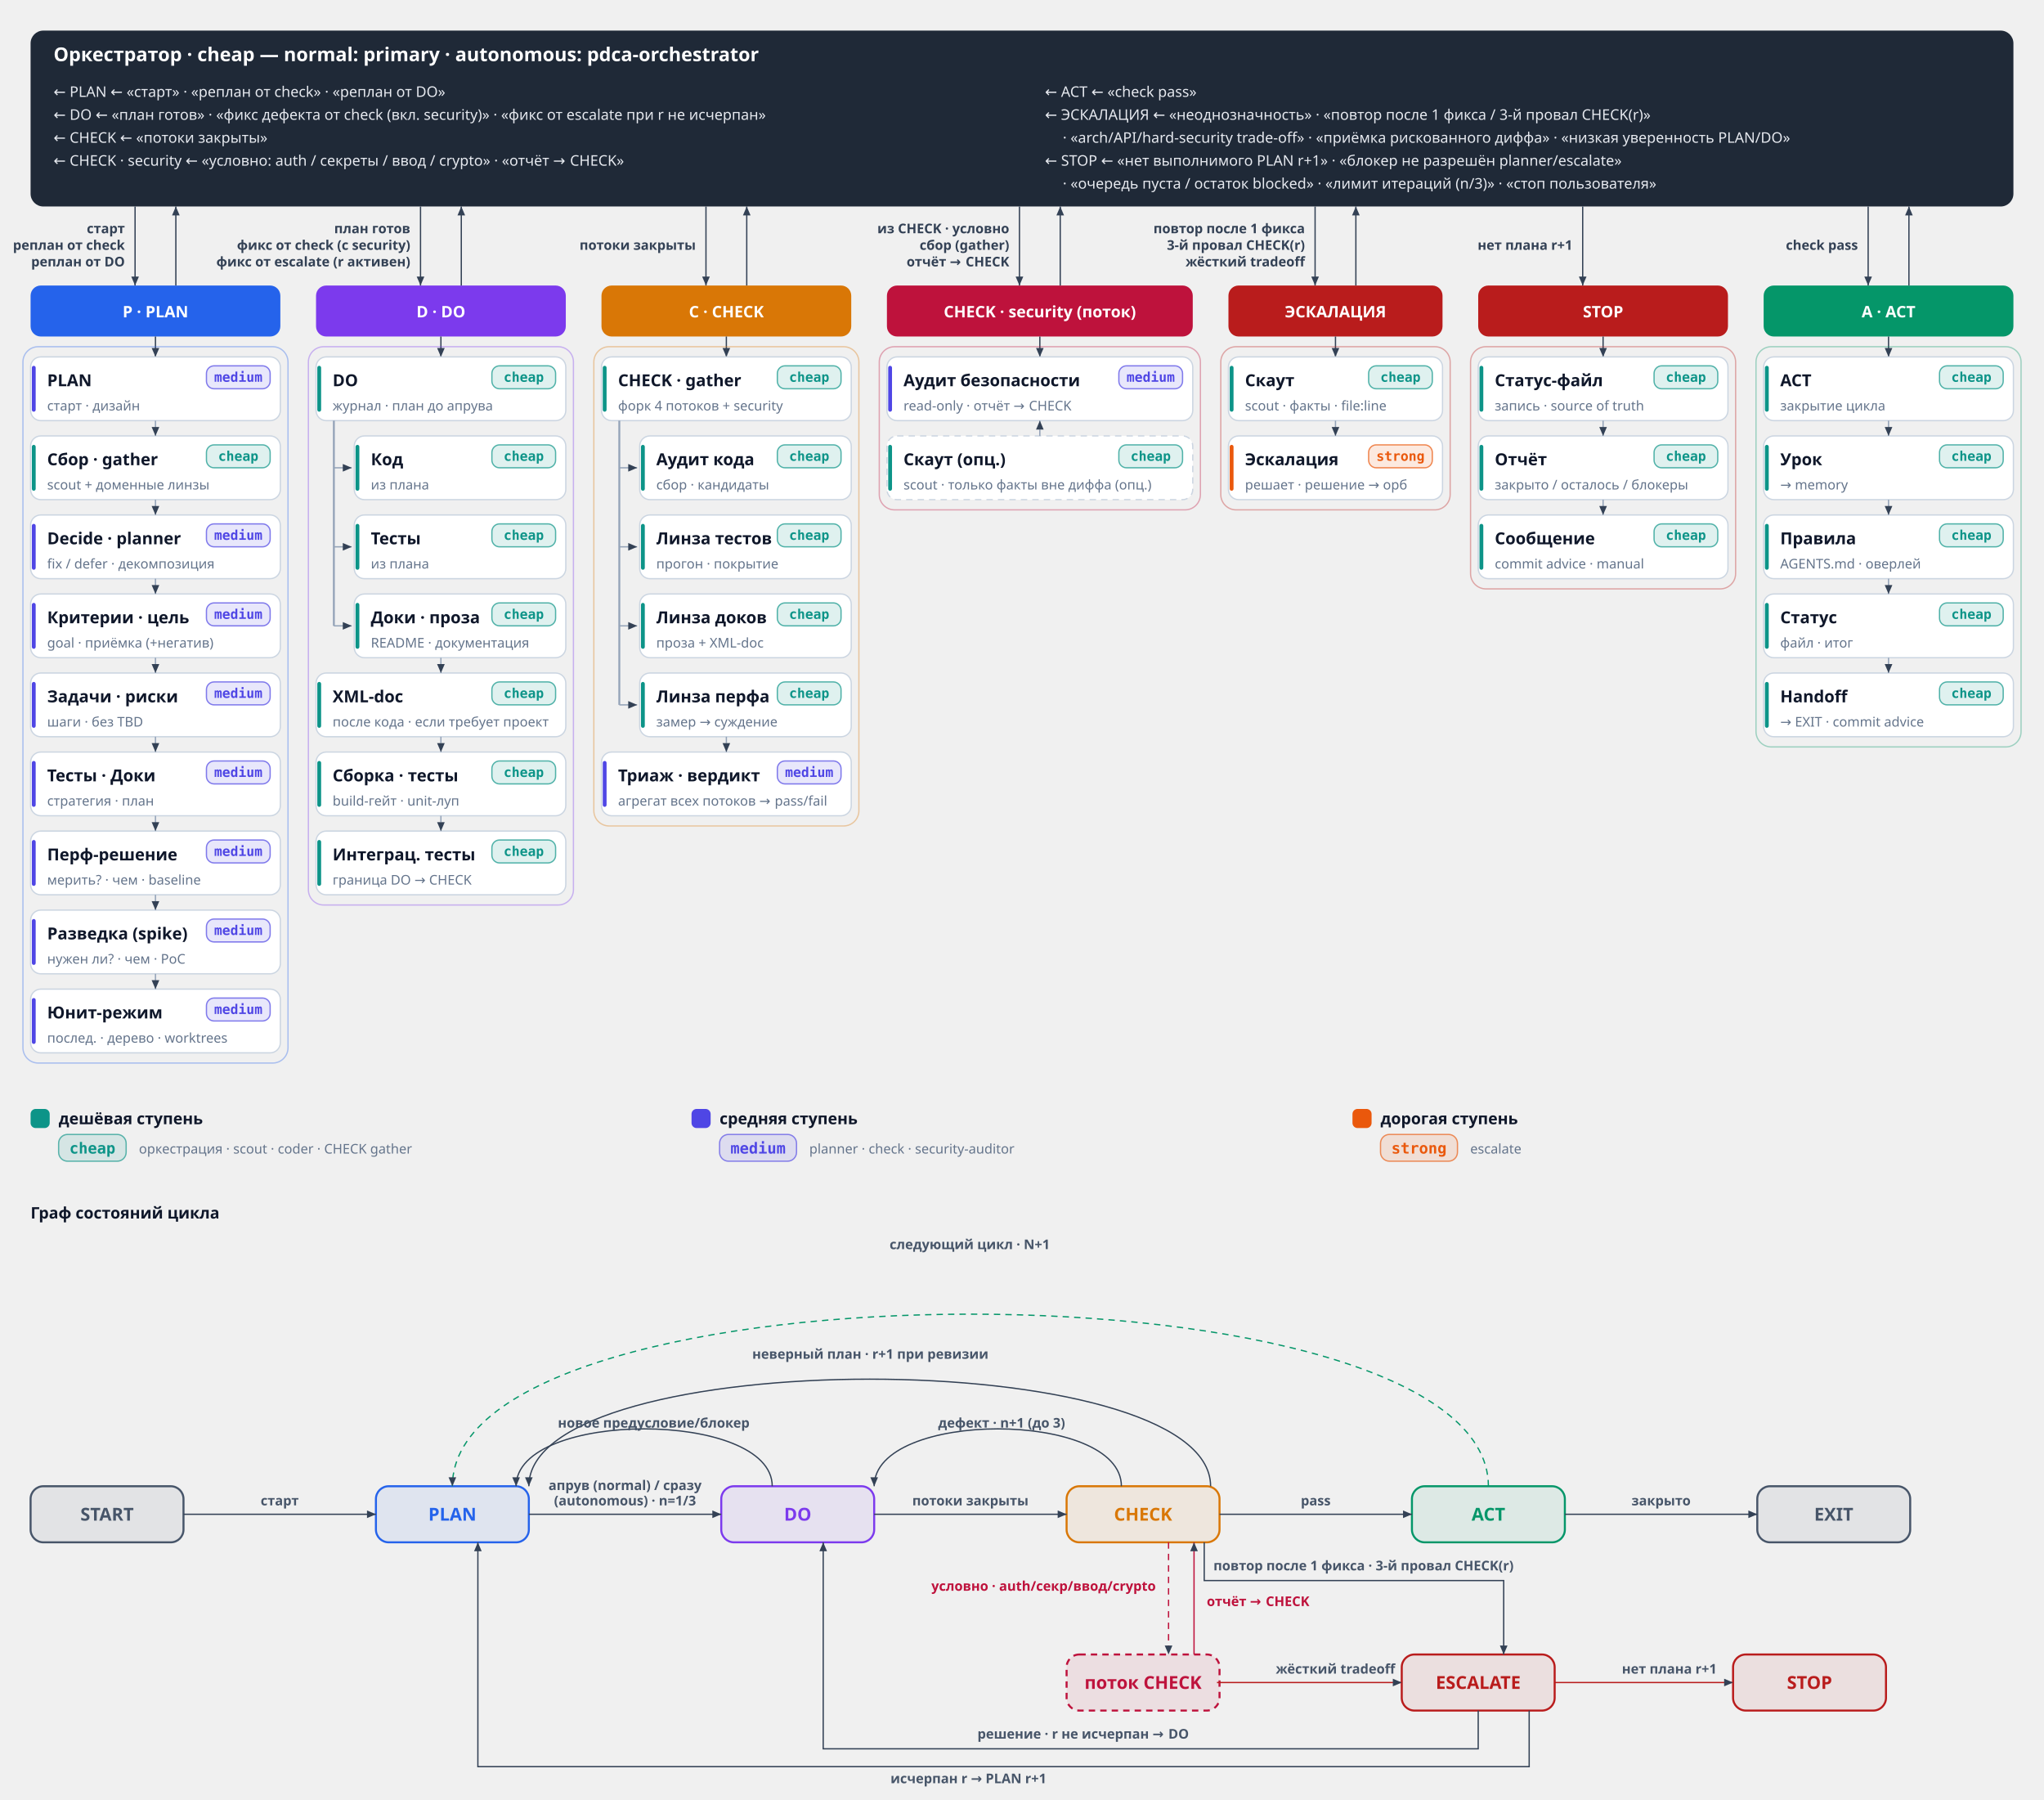
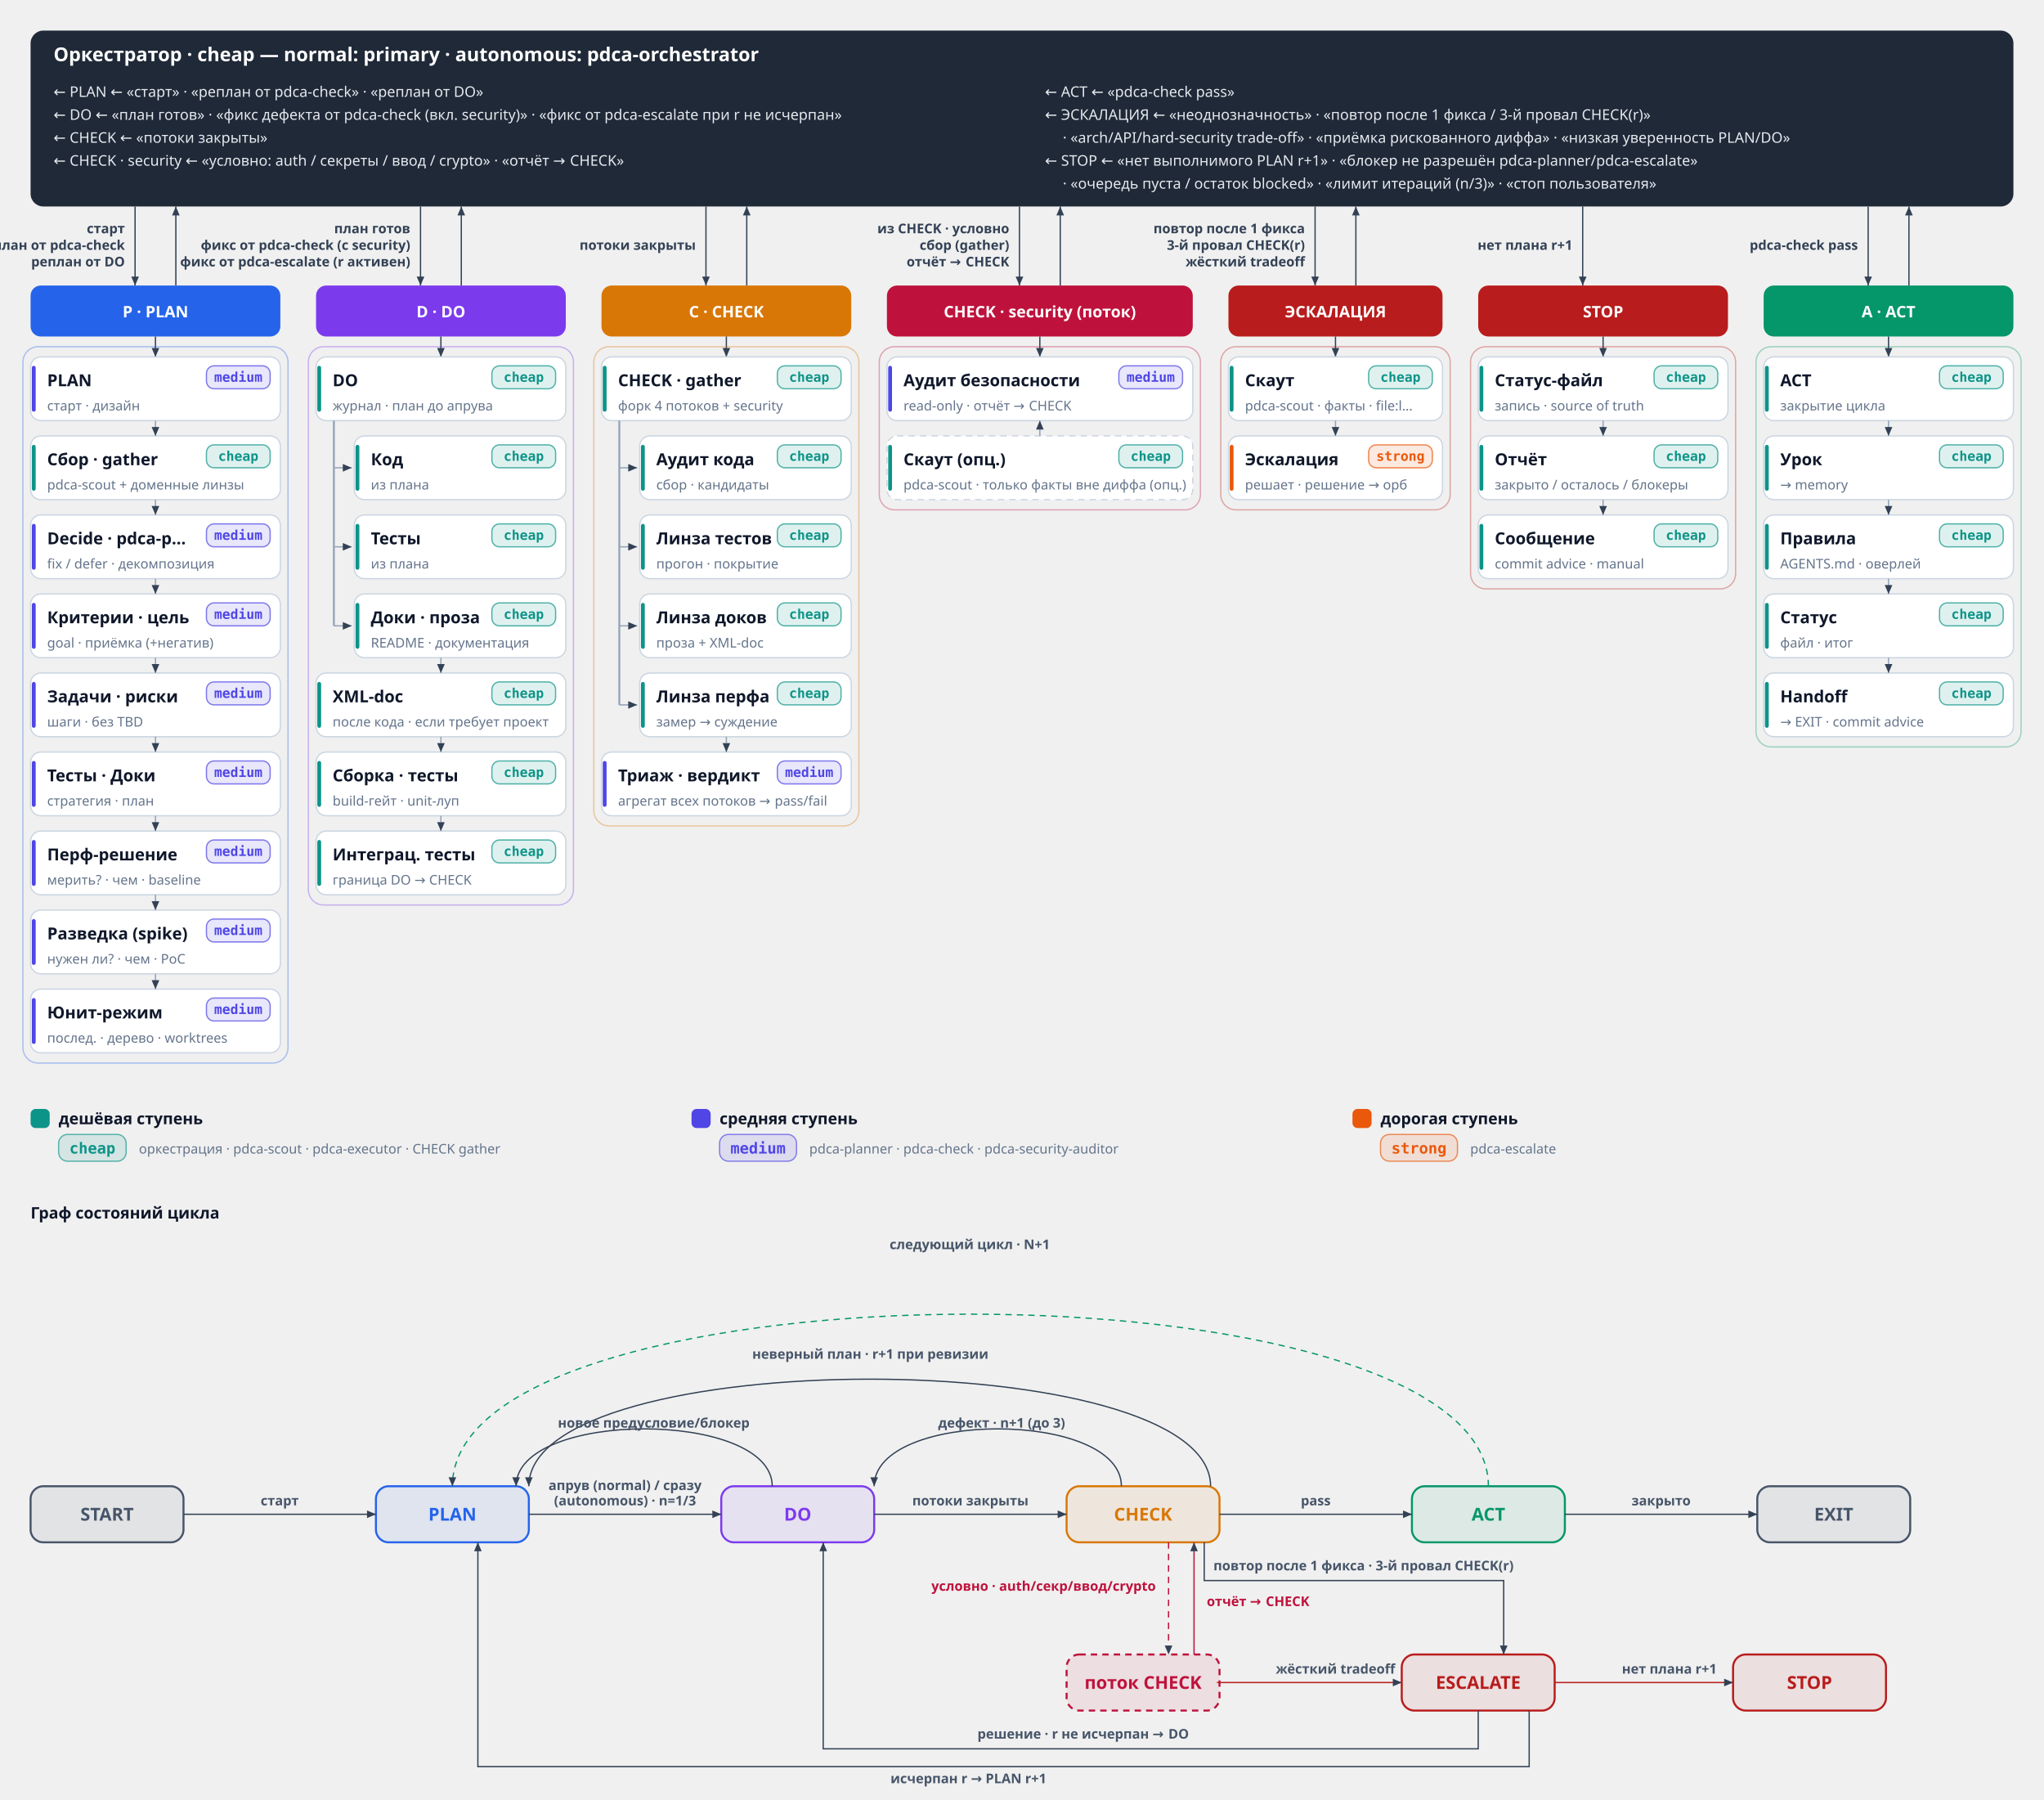
<svg xmlns="http://www.w3.org/2000/svg" viewBox="0 0 1604 1412" width="1604" font-family="Segoe UI, system-ui, sans-serif">
  <defs>
    <marker id="arrow" markerWidth="9" markerHeight="9" refX="7" refY="3" orient="auto">
      <path d="M0,0 L7,3 L0,6 Z" fill="#334155" />
    </marker>
  </defs>
  <style>
.t{font-size:13px;font-weight:600;fill:#0f172a}
.s{font-size:10.5px;fill:#64748b}
.h{font-size:12.5px;font-weight:700;fill:#ffffff}
.g{font-size:10.5px;font-weight:600}
.band{fill:#1f2937}
.bt{fill:#ffffff;font-size:15px;font-weight:700}
.ol{fill:#e6e9ef;font-size:11.5px}
.lt{font-size:12.5px;font-weight:700;fill:#0f172a}
.ls{font-size:10.5px;fill:#64748b}
.lm{font-family:ui-monospace,Consolas,Menlo,monospace;font-size:12px;font-weight:700}
.bm{font-family:ui-monospace,Consolas,Menlo,monospace;font-size:10.5px;font-weight:700}
.st{font-size:14px;font-weight:700}
</style>
  <rect x="24" y="24" width="1556" height="138" rx="10" class="band" />
  <text x="42" y="48" class="bt">Оркестратор · cheap — normal: primary · autonomous: pdca-orchestrator</text>
-   <text x="42" y="76" class="ol">← PLAN ← «старт» · «реплан от check» · «реплан от DO»</text>
-   <text x="42" y="94" class="ol">← DO ← «план готов» · «фикс дефекта от check (вкл. security)» · «фикс от escalate при r не исчерпан»</text>
+   <text x="42" y="76" class="ol">← PLAN ← «старт» · «реплан от pdca-check» · «реплан от DO»</text>
+   <text x="42" y="94" class="ol">← DO ← «план готов» · «фикс дефекта от pdca-check (вкл. security)» · «фикс от pdca-escalate при r не исчерпан»</text>
  <text x="42" y="112" class="ol">← CHECK ← «потоки закрыты»</text>
  <text x="42" y="130" class="ol">← CHECK · security ← «условно: auth / секреты / ввод / crypto» · «отчёт → CHECK»</text>
-   <text x="820.0" y="76" class="ol">← ACT ← «check pass»</text>
+   <text x="820.0" y="76" class="ol">← ACT ← «pdca-check pass»</text>
  <text x="820.0" y="94" class="ol">← ЭСКАЛАЦИЯ ← «неоднозначность» · «повтор после 1 фикса / 3-й провал CHECK(r)»</text>
  <text x="834.0" y="112" class="ol">· «arch/API/hard-security trade-off» · «приёмка рискованного диффа» · «низкая уверенность PLAN/DO»</text>
-   <text x="820.0" y="130" class="ol">← STOP ← «нет выполнимого PLAN r+1» · «блокер не разрешён planner/escalate»</text>
+   <text x="820.0" y="130" class="ol">← STOP ← «нет выполнимого PLAN r+1» · «блокер не разрешён pdca-planner/pdca-escalate»</text>
  <text x="834.0" y="148" class="ol">· «очередь пуста / остаток blocked» · «лимит итераций (n/3)» · «стоп пользователя»</text>
  <rect x="24" y="224" width="196" height="40" rx="8" fill="#2563eb" />
  <text x="122.0" y="249.0" class="h" text-anchor="middle">P · PLAN</text>
  <polyline points="122.0,264 122.0,280" fill="none" stroke="#334155" marker-end="url(#arrow)" />
  <rect x="24" y="280" width="196" height="50" rx="8" fill="#ffffff" stroke="#cbd5e1" stroke-width="1" />
  <rect x="25" y="287" width="3" height="36" rx="1.5" fill="#4f46e5" />
  <rect x="162" y="287" width="50" height="18" rx="6" fill="#4f46e5" fill-opacity="0.13" stroke="#4f46e5" stroke-opacity="0.7" />
  <text x="187.0" y="299.5" class="bm" fill="#4f46e5" text-anchor="middle">medium</text>
  <text x="37" y="303" class="t">PLAN</text>
  <text x="37" y="322" class="s">старт · дизайн</text>
  <rect x="24" y="342" width="196" height="50" rx="8" fill="#ffffff" stroke="#cbd5e1" stroke-width="1" />
  <rect x="25" y="349" width="3" height="36" rx="1.5" fill="#0d9488" />
  <rect x="162" y="349" width="50" height="18" rx="6" fill="#0d9488" fill-opacity="0.13" stroke="#0d9488" stroke-opacity="0.7" />
  <text x="187.0" y="361.5" class="bm" fill="#0d9488" text-anchor="middle">cheap</text>
  <text x="37" y="365" class="t">Сбор · gather</text>
-   <text x="37" y="384" class="s">scout + доменные линзы</text>
+   <text x="37" y="384" class="s">pdca-scout + доменные линзы</text>
  <rect x="24" y="404" width="196" height="50" rx="8" fill="#ffffff" stroke="#cbd5e1" stroke-width="1" />
  <rect x="25" y="411" width="3" height="36" rx="1.5" fill="#4f46e5" />
  <rect x="162" y="411" width="50" height="18" rx="6" fill="#4f46e5" fill-opacity="0.13" stroke="#4f46e5" stroke-opacity="0.7" />
  <text x="187.0" y="423.5" class="bm" fill="#4f46e5" text-anchor="middle">medium</text>
-   <text x="37" y="427" class="t">Decide · planner</text>
+   <text x="37" y="427" class="t">Decide · pdca-p…</text>
  <text x="37" y="446" class="s">fix / defer · декомпозиция</text>
  <rect x="24" y="466" width="196" height="50" rx="8" fill="#ffffff" stroke="#cbd5e1" stroke-width="1" />
  <rect x="25" y="473" width="3" height="36" rx="1.5" fill="#4f46e5" />
  <rect x="162" y="473" width="50" height="18" rx="6" fill="#4f46e5" fill-opacity="0.13" stroke="#4f46e5" stroke-opacity="0.7" />
  <text x="187.0" y="485.5" class="bm" fill="#4f46e5" text-anchor="middle">medium</text>
  <text x="37" y="489" class="t">Критерии · цель</text>
  <text x="37" y="508" class="s">goal · приёмка (+негатив)</text>
  <rect x="24" y="528" width="196" height="50" rx="8" fill="#ffffff" stroke="#cbd5e1" stroke-width="1" />
  <rect x="25" y="535" width="3" height="36" rx="1.5" fill="#4f46e5" />
  <rect x="162" y="535" width="50" height="18" rx="6" fill="#4f46e5" fill-opacity="0.13" stroke="#4f46e5" stroke-opacity="0.7" />
  <text x="187.0" y="547.5" class="bm" fill="#4f46e5" text-anchor="middle">medium</text>
  <text x="37" y="551" class="t">Задачи · риски</text>
  <text x="37" y="570" class="s">шаги · без TBD</text>
  <rect x="24" y="590" width="196" height="50" rx="8" fill="#ffffff" stroke="#cbd5e1" stroke-width="1" />
  <rect x="25" y="597" width="3" height="36" rx="1.5" fill="#4f46e5" />
  <rect x="162" y="597" width="50" height="18" rx="6" fill="#4f46e5" fill-opacity="0.13" stroke="#4f46e5" stroke-opacity="0.7" />
  <text x="187.0" y="609.5" class="bm" fill="#4f46e5" text-anchor="middle">medium</text>
  <text x="37" y="613" class="t">Тесты · Доки</text>
  <text x="37" y="632" class="s">стратегия · план</text>
  <rect x="24" y="652" width="196" height="50" rx="8" fill="#ffffff" stroke="#cbd5e1" stroke-width="1" />
  <rect x="25" y="659" width="3" height="36" rx="1.5" fill="#4f46e5" />
  <rect x="162" y="659" width="50" height="18" rx="6" fill="#4f46e5" fill-opacity="0.13" stroke="#4f46e5" stroke-opacity="0.7" />
  <text x="187.0" y="671.5" class="bm" fill="#4f46e5" text-anchor="middle">medium</text>
  <text x="37" y="675" class="t">Перф-решение</text>
  <text x="37" y="694" class="s">мерить? · чем · baseline</text>
  <rect x="24" y="714" width="196" height="50" rx="8" fill="#ffffff" stroke="#cbd5e1" stroke-width="1" />
  <rect x="25" y="721" width="3" height="36" rx="1.5" fill="#4f46e5" />
  <rect x="162" y="721" width="50" height="18" rx="6" fill="#4f46e5" fill-opacity="0.13" stroke="#4f46e5" stroke-opacity="0.7" />
  <text x="187.0" y="733.5" class="bm" fill="#4f46e5" text-anchor="middle">medium</text>
  <text x="37" y="737" class="t">Разведка (spike)</text>
  <text x="37" y="756" class="s">нужен ли? · чем · PoC</text>
  <rect x="24" y="776" width="196" height="50" rx="8" fill="#ffffff" stroke="#cbd5e1" stroke-width="1" />
  <rect x="25" y="783" width="3" height="36" rx="1.5" fill="#4f46e5" />
  <rect x="162" y="783" width="50" height="18" rx="6" fill="#4f46e5" fill-opacity="0.13" stroke="#4f46e5" stroke-opacity="0.7" />
  <text x="187.0" y="795.5" class="bm" fill="#4f46e5" text-anchor="middle">medium</text>
  <text x="37" y="799" class="t">Юнит-режим</text>
  <text x="37" y="818" class="s">послед. · дерево · worktrees</text>
  <polyline points="122.0,330 122.0,342" fill="none" stroke="#94a3b8" marker-end="url(#arrow)" />
  <polyline points="122.0,392 122.0,404" fill="none" stroke="#94a3b8" marker-end="url(#arrow)" />
  <polyline points="122.0,454 122.0,466" fill="none" stroke="#94a3b8" marker-end="url(#arrow)" />
  <polyline points="122.0,516 122.0,528" fill="none" stroke="#94a3b8" marker-end="url(#arrow)" />
  <polyline points="122.0,578 122.0,590" fill="none" stroke="#94a3b8" marker-end="url(#arrow)" />
  <polyline points="122.0,640 122.0,652" fill="none" stroke="#94a3b8" marker-end="url(#arrow)" />
  <polyline points="122.0,702 122.0,714" fill="none" stroke="#94a3b8" marker-end="url(#arrow)" />
  <polyline points="122.0,764 122.0,776" fill="none" stroke="#94a3b8" marker-end="url(#arrow)" />
  <rect x="18" y="272" width="208" height="562" rx="12" fill="none" stroke="#2563eb" stroke-opacity="0.35" stroke-width="1" />
  <rect x="248" y="224" width="196" height="40" rx="8" fill="#7c3aed" />
  <text x="346.0" y="249.0" class="h" text-anchor="middle">D · DO</text>
  <polyline points="346.0,264 346.0,280" fill="none" stroke="#334155" marker-end="url(#arrow)" />
  <rect x="248" y="280" width="196" height="50" rx="8" fill="#ffffff" stroke="#cbd5e1" stroke-width="1" />
  <rect x="249" y="287" width="3" height="36" rx="1.5" fill="#0d9488" />
  <rect x="386" y="287" width="50" height="18" rx="6" fill="#0d9488" fill-opacity="0.13" stroke="#0d9488" stroke-opacity="0.7" />
  <text x="411.0" y="299.5" class="bm" fill="#0d9488" text-anchor="middle">cheap</text>
  <text x="261" y="303" class="t">DO</text>
  <text x="261" y="322" class="s">журнал · план до апрува</text>
  <rect x="278" y="342" width="166" height="50" rx="8" fill="#ffffff" stroke="#cbd5e1" stroke-width="1" />
  <rect x="279" y="349" width="3" height="36" rx="1.5" fill="#0d9488" />
  <rect x="386" y="349" width="50" height="18" rx="6" fill="#0d9488" fill-opacity="0.13" stroke="#0d9488" stroke-opacity="0.7" />
  <text x="411.0" y="361.5" class="bm" fill="#0d9488" text-anchor="middle">cheap</text>
  <text x="291" y="365" class="t">Код</text>
  <text x="291" y="384" class="s">из плана</text>
  <polyline points="262,367.0 276,367.0" fill="none" stroke="#94a3b8" marker-end="url(#arrow)" />
  <rect x="278" y="404" width="166" height="50" rx="8" fill="#ffffff" stroke="#cbd5e1" stroke-width="1" />
  <rect x="279" y="411" width="3" height="36" rx="1.5" fill="#0d9488" />
  <rect x="386" y="411" width="50" height="18" rx="6" fill="#0d9488" fill-opacity="0.13" stroke="#0d9488" stroke-opacity="0.7" />
  <text x="411.0" y="423.5" class="bm" fill="#0d9488" text-anchor="middle">cheap</text>
  <text x="291" y="427" class="t">Тесты</text>
  <text x="291" y="446" class="s">из плана</text>
  <polyline points="262,429.0 276,429.0" fill="none" stroke="#94a3b8" marker-end="url(#arrow)" />
  <rect x="278" y="466" width="166" height="50" rx="8" fill="#ffffff" stroke="#cbd5e1" stroke-width="1" />
  <rect x="279" y="473" width="3" height="36" rx="1.5" fill="#0d9488" />
  <rect x="386" y="473" width="50" height="18" rx="6" fill="#0d9488" fill-opacity="0.13" stroke="#0d9488" stroke-opacity="0.7" />
  <text x="411.0" y="485.5" class="bm" fill="#0d9488" text-anchor="middle">cheap</text>
  <text x="291" y="489" class="t">Доки · проза</text>
  <text x="291" y="508" class="s">README · документация</text>
  <polyline points="262,491.0 276,491.0" fill="none" stroke="#94a3b8" marker-end="url(#arrow)" />
  <line x1="262" y1="330" x2="262" y2="491.0" stroke="#94a3b8" stroke-width="1.5" />
  <rect x="248" y="528" width="196" height="50" rx="8" fill="#ffffff" stroke="#cbd5e1" stroke-width="1" />
  <rect x="249" y="535" width="3" height="36" rx="1.5" fill="#0d9488" />
  <rect x="386" y="535" width="50" height="18" rx="6" fill="#0d9488" fill-opacity="0.13" stroke="#0d9488" stroke-opacity="0.7" />
  <text x="411.0" y="547.5" class="bm" fill="#0d9488" text-anchor="middle">cheap</text>
  <text x="261" y="551" class="t">XML-doc</text>
  <text x="261" y="570" class="s">после кода · если требует проект</text>
  <path d="M346.0,516 L346.0,528" fill="none" stroke="#94a3b8" stroke-dasharray="5 4" marker-end="url(#arrow)" />
  <rect x="248" y="590" width="196" height="50" rx="8" fill="#ffffff" stroke="#cbd5e1" stroke-width="1" />
  <rect x="249" y="597" width="3" height="36" rx="1.5" fill="#0d9488" />
  <rect x="386" y="597" width="50" height="18" rx="6" fill="#0d9488" fill-opacity="0.13" stroke="#0d9488" stroke-opacity="0.7" />
  <text x="411.0" y="609.5" class="bm" fill="#0d9488" text-anchor="middle">cheap</text>
  <text x="261" y="613" class="t">Сборка · тесты</text>
  <text x="261" y="632" class="s">build-гейт · unit-луп</text>
  <path d="M346.0,578 L346.0,590" fill="none" stroke="#94a3b8" stroke-dasharray="5 4" marker-end="url(#arrow)" />
  <rect x="248" y="652" width="196" height="50" rx="8" fill="#ffffff" stroke="#cbd5e1" stroke-width="1" />
  <rect x="249" y="659" width="3" height="36" rx="1.5" fill="#0d9488" />
  <rect x="386" y="659" width="50" height="18" rx="6" fill="#0d9488" fill-opacity="0.13" stroke="#0d9488" stroke-opacity="0.7" />
  <text x="411.0" y="671.5" class="bm" fill="#0d9488" text-anchor="middle">cheap</text>
  <text x="261" y="675" class="t">Интеграц. тесты</text>
  <text x="261" y="694" class="s">граница DO → CHECK</text>
  <path d="M346.0,640 L346.0,652" fill="none" stroke="#94a3b8" stroke-dasharray="5 4" marker-end="url(#arrow)" />
  <rect x="242" y="272" width="208" height="438" rx="12" fill="none" stroke="#7c3aed" stroke-opacity="0.35" stroke-width="1" />
  <rect x="472" y="224" width="196" height="40" rx="8" fill="#d97706" />
  <text x="570.0" y="249.0" class="h" text-anchor="middle">C · CHECK</text>
  <polyline points="570.0,264 570.0,280" fill="none" stroke="#334155" marker-end="url(#arrow)" />
  <rect x="472" y="280" width="196" height="50" rx="8" fill="#ffffff" stroke="#cbd5e1" stroke-width="1" />
  <rect x="473" y="287" width="3" height="36" rx="1.5" fill="#0d9488" />
  <rect x="610" y="287" width="50" height="18" rx="6" fill="#0d9488" fill-opacity="0.13" stroke="#0d9488" stroke-opacity="0.7" />
  <text x="635.0" y="299.5" class="bm" fill="#0d9488" text-anchor="middle">cheap</text>
  <text x="485" y="303" class="t">CHECK · gather</text>
  <text x="485" y="322" class="s">форк 4 потоков + security</text>
  <rect x="502" y="342" width="166" height="50" rx="8" fill="#ffffff" stroke="#cbd5e1" stroke-width="1" />
  <rect x="503" y="349" width="3" height="36" rx="1.5" fill="#0d9488" />
  <rect x="610" y="349" width="50" height="18" rx="6" fill="#0d9488" fill-opacity="0.13" stroke="#0d9488" stroke-opacity="0.7" />
  <text x="635.0" y="361.5" class="bm" fill="#0d9488" text-anchor="middle">cheap</text>
  <text x="515" y="365" class="t">Аудит кода</text>
  <text x="515" y="384" class="s">сбор · кандидаты</text>
  <polyline points="486,367.0 500,367.0" fill="none" stroke="#94a3b8" marker-end="url(#arrow)" />
  <rect x="502" y="404" width="166" height="50" rx="8" fill="#ffffff" stroke="#cbd5e1" stroke-width="1" />
  <rect x="503" y="411" width="3" height="36" rx="1.5" fill="#0d9488" />
  <rect x="610" y="411" width="50" height="18" rx="6" fill="#0d9488" fill-opacity="0.13" stroke="#0d9488" stroke-opacity="0.7" />
  <text x="635.0" y="423.5" class="bm" fill="#0d9488" text-anchor="middle">cheap</text>
  <text x="515" y="427" class="t">Линза тестов</text>
  <text x="515" y="446" class="s">прогон · покрытие</text>
  <polyline points="486,429.0 500,429.0" fill="none" stroke="#94a3b8" marker-end="url(#arrow)" />
  <rect x="502" y="466" width="166" height="50" rx="8" fill="#ffffff" stroke="#cbd5e1" stroke-width="1" />
  <rect x="503" y="473" width="3" height="36" rx="1.5" fill="#0d9488" />
  <rect x="610" y="473" width="50" height="18" rx="6" fill="#0d9488" fill-opacity="0.13" stroke="#0d9488" stroke-opacity="0.7" />
  <text x="635.0" y="485.5" class="bm" fill="#0d9488" text-anchor="middle">cheap</text>
  <text x="515" y="489" class="t">Линза доков</text>
  <text x="515" y="508" class="s">проза + XML-doc</text>
  <polyline points="486,491.0 500,491.0" fill="none" stroke="#94a3b8" marker-end="url(#arrow)" />
  <rect x="502" y="528" width="166" height="50" rx="8" fill="#ffffff" stroke="#cbd5e1" stroke-width="1" />
  <rect x="503" y="535" width="3" height="36" rx="1.5" fill="#0d9488" />
  <rect x="610" y="535" width="50" height="18" rx="6" fill="#0d9488" fill-opacity="0.13" stroke="#0d9488" stroke-opacity="0.7" />
  <text x="635.0" y="547.5" class="bm" fill="#0d9488" text-anchor="middle">cheap</text>
  <text x="515" y="551" class="t">Линза перфа</text>
  <text x="515" y="570" class="s">замер → суждение</text>
  <polyline points="486,553.0 500,553.0" fill="none" stroke="#94a3b8" marker-end="url(#arrow)" />
  <line x1="486" y1="330" x2="486" y2="553.0" stroke="#94a3b8" stroke-width="1.5" />
  <rect x="472" y="590" width="196" height="50" rx="8" fill="#ffffff" stroke="#cbd5e1" stroke-width="1" />
  <rect x="473" y="597" width="3" height="36" rx="1.5" fill="#4f46e5" />
  <rect x="610" y="597" width="50" height="18" rx="6" fill="#4f46e5" fill-opacity="0.13" stroke="#4f46e5" stroke-opacity="0.7" />
  <text x="635.0" y="609.5" class="bm" fill="#4f46e5" text-anchor="middle">medium</text>
  <text x="485" y="613" class="t">Триаж · вердикт</text>
  <text x="485" y="632" class="s">агрегат всех потоков → pass/fail</text>
  <path d="M570.0,578 L570.0,590" fill="none" stroke="#94a3b8" stroke-dasharray="5 4" marker-end="url(#arrow)" />
  <rect x="466" y="272" width="208" height="376" rx="12" fill="none" stroke="#d97706" stroke-opacity="0.35" stroke-width="1" />
  <rect x="696" y="224" width="240" height="40" rx="8" fill="#be123c" />
  <text x="816.0" y="249.0" class="h" text-anchor="middle">CHECK · security (поток)</text>
  <polyline points="816.0,264 816.0,280" fill="none" stroke="#334155" marker-end="url(#arrow)" />
  <rect x="696" y="280" width="240" height="50" rx="8" fill="#ffffff" stroke="#cbd5e1" stroke-width="1" />
  <rect x="697" y="287" width="3" height="36" rx="1.5" fill="#4f46e5" />
  <rect x="878" y="287" width="50" height="18" rx="6" fill="#4f46e5" fill-opacity="0.13" stroke="#4f46e5" stroke-opacity="0.7" />
  <text x="903.0" y="299.5" class="bm" fill="#4f46e5" text-anchor="middle">medium</text>
  <text x="709" y="303" class="t">Аудит безопасности</text>
  <text x="709" y="322" class="s">read-only · отчёт → CHECK</text>
  <rect x="696" y="342" width="240" height="50" rx="8" fill="#ffffff" stroke="#cbd5e1" stroke-width="1" stroke-dasharray="5 4" />
  <rect x="697" y="349" width="3" height="36" rx="1.5" fill="#0d9488" />
  <rect x="878" y="349" width="50" height="18" rx="6" fill="#0d9488" fill-opacity="0.13" stroke="#0d9488" stroke-opacity="0.7" />
  <text x="903.0" y="361.5" class="bm" fill="#0d9488" text-anchor="middle">cheap</text>
  <text x="709" y="365" class="t">Скаут (опц.)</text>
-   <text x="709" y="384" class="s">scout · только факты вне диффа (опц.)</text>
+   <text x="709" y="384" class="s">pdca-scout · только факты вне диффа (опц.)</text>
  <path d="M816.0,342 L816.0,330" fill="none" stroke="#94a3b8" stroke-dasharray="5 4" marker-end="url(#arrow)" />
  <rect x="690" y="272" width="252" height="128" rx="12" fill="none" stroke="#be123c" stroke-opacity="0.35" stroke-width="1" />
  <rect x="964" y="224" width="168" height="40" rx="8" fill="#b91c1c" />
  <text x="1048.0" y="249.0" class="h" text-anchor="middle">ЭСКАЛАЦИЯ</text>
  <polyline points="1048.0,264 1048.0,280" fill="none" stroke="#334155" marker-end="url(#arrow)" />
  <rect x="964" y="280" width="168" height="50" rx="8" fill="#ffffff" stroke="#cbd5e1" stroke-width="1" />
  <rect x="965" y="287" width="3" height="36" rx="1.5" fill="#0d9488" />
  <rect x="1074" y="287" width="50" height="18" rx="6" fill="#0d9488" fill-opacity="0.13" stroke="#0d9488" stroke-opacity="0.7" />
  <text x="1099.0" y="299.5" class="bm" fill="#0d9488" text-anchor="middle">cheap</text>
  <text x="977" y="303" class="t">Скаут</text>
-   <text x="977" y="322" class="s">scout · факты · file:line</text>
+   <text x="977" y="322" class="s">pdca-scout · факты · file:l…</text>
  <rect x="964" y="342" width="168" height="50" rx="8" fill="#ffffff" stroke="#cbd5e1" stroke-width="1" />
  <rect x="965" y="349" width="3" height="36" rx="1.5" fill="#ea580c" />
  <rect x="1074" y="349" width="50" height="18" rx="6" fill="#ea580c" fill-opacity="0.13" stroke="#ea580c" stroke-opacity="0.7" />
  <text x="1099.0" y="361.5" class="bm" fill="#ea580c" text-anchor="middle">strong</text>
  <text x="977" y="365" class="t">Эскалация</text>
  <text x="977" y="384" class="s">решает · решение → орб</text>
  <polyline points="1048.0,330 1048.0,342" fill="none" stroke="#94a3b8" marker-end="url(#arrow)" />
  <rect x="958" y="272" width="180" height="128" rx="12" fill="none" stroke="#b91c1c" stroke-opacity="0.35" stroke-width="1" />
  <rect x="1160" y="224" width="196" height="40" rx="8" fill="#b91c1c" />
  <text x="1258.0" y="249.0" class="h" text-anchor="middle">STOP</text>
  <polyline points="1258.0,264 1258.0,280" fill="none" stroke="#334155" marker-end="url(#arrow)" />
  <rect x="1160" y="280" width="196" height="50" rx="8" fill="#ffffff" stroke="#cbd5e1" stroke-width="1" />
  <rect x="1161" y="287" width="3" height="36" rx="1.5" fill="#0d9488" />
  <rect x="1298" y="287" width="50" height="18" rx="6" fill="#0d9488" fill-opacity="0.13" stroke="#0d9488" stroke-opacity="0.7" />
  <text x="1323.0" y="299.5" class="bm" fill="#0d9488" text-anchor="middle">cheap</text>
  <text x="1173" y="303" class="t">Статус-файл</text>
  <text x="1173" y="322" class="s">запись · source of truth</text>
  <rect x="1160" y="342" width="196" height="50" rx="8" fill="#ffffff" stroke="#cbd5e1" stroke-width="1" />
  <rect x="1161" y="349" width="3" height="36" rx="1.5" fill="#0d9488" />
  <rect x="1298" y="349" width="50" height="18" rx="6" fill="#0d9488" fill-opacity="0.13" stroke="#0d9488" stroke-opacity="0.7" />
  <text x="1323.0" y="361.5" class="bm" fill="#0d9488" text-anchor="middle">cheap</text>
  <text x="1173" y="365" class="t">Отчёт</text>
  <text x="1173" y="384" class="s">закрыто / осталось / блокеры</text>
  <rect x="1160" y="404" width="196" height="50" rx="8" fill="#ffffff" stroke="#cbd5e1" stroke-width="1" />
  <rect x="1161" y="411" width="3" height="36" rx="1.5" fill="#0d9488" />
  <rect x="1298" y="411" width="50" height="18" rx="6" fill="#0d9488" fill-opacity="0.13" stroke="#0d9488" stroke-opacity="0.7" />
  <text x="1323.0" y="423.5" class="bm" fill="#0d9488" text-anchor="middle">cheap</text>
  <text x="1173" y="427" class="t">Сообщение</text>
  <text x="1173" y="446" class="s">commit advice · manual</text>
  <polyline points="1258.0,330 1258.0,342" fill="none" stroke="#94a3b8" marker-end="url(#arrow)" />
  <polyline points="1258.0,392 1258.0,404" fill="none" stroke="#94a3b8" marker-end="url(#arrow)" />
  <rect x="1154" y="272" width="208" height="190" rx="12" fill="none" stroke="#b91c1c" stroke-opacity="0.35" stroke-width="1" />
  <rect x="1384" y="224" width="196" height="40" rx="8" fill="#059669" />
  <text x="1482.0" y="249.0" class="h" text-anchor="middle">A · ACT</text>
  <polyline points="1482.0,264 1482.0,280" fill="none" stroke="#334155" marker-end="url(#arrow)" />
  <rect x="1384" y="280" width="196" height="50" rx="8" fill="#ffffff" stroke="#cbd5e1" stroke-width="1" />
  <rect x="1385" y="287" width="3" height="36" rx="1.5" fill="#0d9488" />
  <rect x="1522" y="287" width="50" height="18" rx="6" fill="#0d9488" fill-opacity="0.13" stroke="#0d9488" stroke-opacity="0.7" />
  <text x="1547.0" y="299.5" class="bm" fill="#0d9488" text-anchor="middle">cheap</text>
  <text x="1397" y="303" class="t">ACT</text>
  <text x="1397" y="322" class="s">закрытие цикла</text>
  <rect x="1384" y="342" width="196" height="50" rx="8" fill="#ffffff" stroke="#cbd5e1" stroke-width="1" />
  <rect x="1385" y="349" width="3" height="36" rx="1.5" fill="#0d9488" />
  <rect x="1522" y="349" width="50" height="18" rx="6" fill="#0d9488" fill-opacity="0.13" stroke="#0d9488" stroke-opacity="0.7" />
  <text x="1547.0" y="361.5" class="bm" fill="#0d9488" text-anchor="middle">cheap</text>
  <text x="1397" y="365" class="t">Урок</text>
  <text x="1397" y="384" class="s">→ memory</text>
  <rect x="1384" y="404" width="196" height="50" rx="8" fill="#ffffff" stroke="#cbd5e1" stroke-width="1" />
  <rect x="1385" y="411" width="3" height="36" rx="1.5" fill="#0d9488" />
  <rect x="1522" y="411" width="50" height="18" rx="6" fill="#0d9488" fill-opacity="0.13" stroke="#0d9488" stroke-opacity="0.7" />
  <text x="1547.0" y="423.5" class="bm" fill="#0d9488" text-anchor="middle">cheap</text>
  <text x="1397" y="427" class="t">Правила</text>
  <text x="1397" y="446" class="s">AGENTS.md · оверлей</text>
  <rect x="1384" y="466" width="196" height="50" rx="8" fill="#ffffff" stroke="#cbd5e1" stroke-width="1" />
  <rect x="1385" y="473" width="3" height="36" rx="1.5" fill="#0d9488" />
  <rect x="1522" y="473" width="50" height="18" rx="6" fill="#0d9488" fill-opacity="0.13" stroke="#0d9488" stroke-opacity="0.7" />
  <text x="1547.0" y="485.5" class="bm" fill="#0d9488" text-anchor="middle">cheap</text>
  <text x="1397" y="489" class="t">Статус</text>
  <text x="1397" y="508" class="s">файл · итог</text>
  <rect x="1384" y="528" width="196" height="50" rx="8" fill="#ffffff" stroke="#cbd5e1" stroke-width="1" />
  <rect x="1385" y="535" width="3" height="36" rx="1.5" fill="#0d9488" />
  <rect x="1522" y="535" width="50" height="18" rx="6" fill="#0d9488" fill-opacity="0.13" stroke="#0d9488" stroke-opacity="0.7" />
  <text x="1547.0" y="547.5" class="bm" fill="#0d9488" text-anchor="middle">cheap</text>
  <text x="1397" y="551" class="t">Handoff</text>
  <text x="1397" y="570" class="s">→ EXIT · commit advice</text>
  <polyline points="1482.0,330 1482.0,342" fill="none" stroke="#94a3b8" marker-end="url(#arrow)" />
  <polyline points="1482.0,392 1482.0,404" fill="none" stroke="#94a3b8" marker-end="url(#arrow)" />
  <polyline points="1482.0,454 1482.0,466" fill="none" stroke="#94a3b8" marker-end="url(#arrow)" />
  <polyline points="1482.0,516 1482.0,528" fill="none" stroke="#94a3b8" marker-end="url(#arrow)" />
  <rect x="1378" y="272" width="208" height="314" rx="12" fill="none" stroke="#059669" stroke-opacity="0.35" stroke-width="1" />
  <polyline points="106.0,162 106.0,224" fill="none" stroke="#334155" data-edge-id="dispatch_p" marker-end="url(#arrow)" />
  <text x="98.0" y="183.0" class="g" fill="#334155" text-anchor="end">старт</text>
-   <text x="98.0" y="196.0" class="g" fill="#334155" text-anchor="end">реплан от check</text>
+   <text x="98.0" y="196.0" class="g" fill="#334155" text-anchor="end">реплан от pdca-check</text>
  <text x="98.0" y="209.0" class="g" fill="#334155" text-anchor="end">реплан от DO</text>
  <polyline points="138.0,224 138.0,162" fill="none" stroke="#334155" data-edge-id="return_p" marker-end="url(#arrow)" />
  <polyline points="330.0,162 330.0,224" fill="none" stroke="#334155" data-edge-id="dispatch_d" marker-end="url(#arrow)" />
  <text x="322.0" y="183.0" class="g" fill="#334155" text-anchor="end">план готов</text>
-   <text x="322.0" y="196.0" class="g" fill="#334155" text-anchor="end">фикс от check (с security)</text>
-   <text x="322.0" y="209.0" class="g" fill="#334155" text-anchor="end">фикс от escalate (r активен)</text>
+   <text x="322.0" y="196.0" class="g" fill="#334155" text-anchor="end">фикс от pdca-check (с security)</text>
+   <text x="322.0" y="209.0" class="g" fill="#334155" text-anchor="end">фикс от pdca-escalate (r активен)</text>
  <polyline points="362.0,224 362.0,162" fill="none" stroke="#334155" data-edge-id="return_d" marker-end="url(#arrow)" />
  <polyline points="554.0,162 554.0,224" fill="none" stroke="#334155" data-edge-id="dispatch_c" marker-end="url(#arrow)" />
  <text x="546.0" y="196.0" class="g" fill="#334155" text-anchor="end">потоки закрыты</text>
  <polyline points="586.0,224 586.0,162" fill="none" stroke="#334155" data-edge-id="return_c" marker-end="url(#arrow)" />
  <polyline points="800.0,162 800.0,224" fill="none" stroke="#334155" data-edge-id="dispatch_sec" marker-end="url(#arrow)" />
  <text x="792.0" y="183.0" class="g" fill="#334155" text-anchor="end">из CHECK · условно</text>
  <text x="792.0" y="196.0" class="g" fill="#334155" text-anchor="end">сбор (gather)</text>
  <text x="792.0" y="209.0" class="g" fill="#334155" text-anchor="end">отчёт → CHECK</text>
  <polyline points="832.0,224 832.0,162" fill="none" stroke="#334155" data-edge-id="return_sec" marker-end="url(#arrow)" />
  <polyline points="1032.0,162 1032.0,224" fill="none" stroke="#334155" data-edge-id="dispatch_e" marker-end="url(#arrow)" />
  <text x="1024.0" y="183.0" class="g" fill="#334155" text-anchor="end">повтор после 1 фикса</text>
  <text x="1024.0" y="196.0" class="g" fill="#334155" text-anchor="end">3-й провал CHECK(r)</text>
  <text x="1024.0" y="209.0" class="g" fill="#334155" text-anchor="end">жёсткий tradeoff</text>
  <polyline points="1064.0,224 1064.0,162" fill="none" stroke="#334155" data-edge-id="return_e" marker-end="url(#arrow)" />
  <polyline points="1242.0,162 1242.0,224" fill="none" stroke="#334155" data-edge-id="dispatch_s" marker-end="url(#arrow)" />
  <text x="1234.0" y="196.0" class="g" fill="#334155" text-anchor="end">нет плана r+1</text>
  <polyline points="1466.0,162 1466.0,224" fill="none" stroke="#334155" data-edge-id="dispatch_a" marker-end="url(#arrow)" />
-   <text x="1458.0" y="196.0" class="g" fill="#334155" text-anchor="end">check pass</text>
+   <text x="1458.0" y="196.0" class="g" fill="#334155" text-anchor="end">pdca-check pass</text>
  <polyline points="1498.0,224 1498.0,162" fill="none" stroke="#334155" data-edge-id="return_a" marker-end="url(#arrow)" />
  <rect x="24.0" y="870" width="15" height="15" rx="4" fill="#0d9488" />
  <text x="46.0" y="882" class="lt">дешёвая ступень</text>
  <rect x="46.0" y="890" width="53.0" height="21" rx="7" fill="#0d9488" fill-opacity="0.12" stroke="#0d9488" stroke-opacity="0.65" />
  <text x="72.5" y="905" class="lm" fill="#0d9488" text-anchor="middle">cheap</text>
-   <text x="109.0" y="905" class="ls">оркестрация · scout · coder · CHECK gather</text>
+   <text x="109.0" y="905" class="ls">оркестрация · pdca-scout · pdca-executor · CHECK gather</text>
  <rect x="542.667" y="870" width="15" height="15" rx="4" fill="#4f46e5" />
  <text x="564.667" y="882" class="lt">средняя ступень</text>
  <rect x="564.667" y="890" width="60.4" height="21" rx="7" fill="#4f46e5" fill-opacity="0.12" stroke="#4f46e5" stroke-opacity="0.65" />
  <text x="594.867" y="905" class="lm" fill="#4f46e5" text-anchor="middle">medium</text>
-   <text x="635.067" y="905" class="ls">planner · check · security-auditor</text>
+   <text x="635.067" y="905" class="ls">pdca-planner · pdca-check · pdca-security-auditor</text>
  <rect x="1061.333" y="870" width="15" height="15" rx="4" fill="#ea580c" />
  <text x="1083.333" y="882" class="lt">дорогая ступень</text>
  <rect x="1083.333" y="890" width="60.4" height="21" rx="7" fill="#ea580c" fill-opacity="0.12" stroke="#ea580c" stroke-opacity="0.65" />
  <text x="1113.533" y="905" class="lm" fill="#ea580c" text-anchor="middle">strong</text>
-   <text x="1153.733" y="905" class="ls">escalate</text>
+   <text x="1153.733" y="905" class="ls">pdca-escalate</text>
  <text x="24" y="956" class="lt">Граф состояний цикла</text>
  <rect x="24" y="1166" width="120" height="44" rx="10" fill="#475569" fill-opacity="0.08" stroke="#475569" stroke-width="1.6" data-node-id="START" />
  <text x="84.0" y="1193.0" class="st" fill="#475569" text-anchor="middle">START</text>
  <rect x="295" y="1166" width="120" height="44" rx="10" fill="#2563eb" fill-opacity="0.08" stroke="#2563eb" stroke-width="1.6" data-node-id="PLAN" />
  <text x="355.0" y="1193.0" class="st" fill="#2563eb" text-anchor="middle">PLAN</text>
  <rect x="566" y="1166" width="120" height="44" rx="10" fill="#7c3aed" fill-opacity="0.08" stroke="#7c3aed" stroke-width="1.6" data-node-id="DO" />
  <text x="626.0" y="1193.0" class="st" fill="#7c3aed" text-anchor="middle">DO</text>
  <rect x="837" y="1166" width="120" height="44" rx="10" fill="#d97706" fill-opacity="0.08" stroke="#d97706" stroke-width="1.6" data-node-id="CHECK" />
  <text x="897.0" y="1193.0" class="st" fill="#d97706" text-anchor="middle">CHECK</text>
  <rect x="1108" y="1166" width="120" height="44" rx="10" fill="#059669" fill-opacity="0.08" stroke="#059669" stroke-width="1.6" data-node-id="ACT" />
  <text x="1168.0" y="1193.0" class="st" fill="#059669" text-anchor="middle">ACT</text>
  <rect x="1379" y="1166" width="120" height="44" rx="10" fill="#475569" fill-opacity="0.08" stroke="#475569" stroke-width="1.6" data-node-id="EXIT" />
  <text x="1439.0" y="1193.0" class="st" fill="#475569" text-anchor="middle">EXIT</text>
  <polyline points="144,1188.0 295,1188.0" fill="none" stroke="#334155" data-edge-id="start_plan" marker-end="url(#arrow)" />
  <text x="219.5" y="1181.0" class="g" fill="#475569" text-anchor="middle">старт</text>
  <polyline points="415,1188.0 566,1188.0" fill="none" stroke="#334155" data-edge-id="plan_do" marker-end="url(#arrow)" />
  <text x="490.5" y="1169.0" class="g" fill="#475569" text-anchor="middle">апрув (normal) / сразу</text>
  <text x="490.5" y="1181.0" class="g" fill="#475569" text-anchor="middle">(autonomous) · n=1/3</text>
  <polyline points="686,1188.0 837,1188.0" fill="none" stroke="#334155" data-edge-id="do_check" marker-end="url(#arrow)" />
  <text x="761.5" y="1181.0" class="g" fill="#475569" text-anchor="middle">потоки закрыты</text>
  <polyline points="957,1188.0 1108,1188.0" fill="none" stroke="#334155" data-edge-id="check_act" marker-end="url(#arrow)" />
  <text x="1032.5" y="1181.0" class="g" fill="#475569" text-anchor="middle">pass</text>
  <polyline points="1228,1188.0 1379,1188.0" fill="none" stroke="#334155" data-edge-id="act_exit" marker-end="url(#arrow)" />
  <text x="1303.5" y="1181.0" class="g" fill="#475569" text-anchor="middle">закрыто</text>
  <path d="M880,1166 C880,1106 686,1106 686,1166" fill="none" stroke="#334155" marker-end="url(#arrow)" data-edge-id="check_do_defect" />
  <text x="786" y="1120" class="g" fill="#475569" text-anchor="middle">дефект · n+1 (до 3)</text>
  <path d="M950,1166 C950,1054 415,1054 415,1166" fill="none" stroke="#334155" marker-end="url(#arrow)" data-edge-id="check_plan_replan" />
  <text x="683" y="1066" class="g" fill="#475569" text-anchor="middle">неверный план · r+1 при ревизии</text>
  <path d="M606,1166 C606,1106 405,1106 405,1166" fill="none" stroke="#334155" marker-end="url(#arrow)" data-edge-id="do_plan_blocker" />
  <text x="513" y="1120" class="g" fill="#475569" text-anchor="middle">новое предусловие/блокер</text>
  <path d="M1168,1166 C1168,986 355,986 355,1166" fill="none" stroke="#059669" stroke-dasharray="5 4" marker-end="url(#arrow)" data-edge-id="act_plan" />
  <text x="761" y="980" class="g" fill="#475569" text-anchor="middle">следующий цикл · N+1</text>
  <rect x="837" y="1298" width="120" height="44" rx="10" fill="#be123c" fill-opacity="0.08" stroke="#be123c" stroke-width="1.6" stroke-dasharray="5 4" data-node-id="sec_check" />
  <text x="897.0" y="1325.0" class="st" fill="#be123c" text-anchor="middle">поток CHECK</text>
-   <rect x="1100" y="1298" width="120" height="44" rx="10" fill="#b91c1c" fill-opacity="0.08" stroke="#b91c1c" stroke-width="1.6" data-node-id="escalate" />
+   <rect x="1100" y="1298" width="120" height="44" rx="10" fill="#b91c1c" fill-opacity="0.08" stroke="#b91c1c" stroke-width="1.6" data-node-id="pdca-escalate" />
  <text x="1160.0" y="1325.0" class="st" fill="#b91c1c" text-anchor="middle">ESCALATE</text>
  <rect x="1360" y="1298" width="120" height="44" rx="10" fill="#b91c1c" fill-opacity="0.08" stroke="#b91c1c" stroke-width="1.6" data-node-id="stop" />
  <text x="1420.0" y="1325.0" class="st" fill="#b91c1c" text-anchor="middle">STOP</text>
  <polyline points="917,1210 917,1298" fill="none" stroke="#be123c" stroke-dasharray="5 4" data-edge-id="check_security" marker-end="url(#arrow)" />
  <text x="907" y="1248.0" class="g" fill="#be123c" text-anchor="end">условно · auth/секр/ввод/crypto</text>
  <polyline points="937,1298 937,1210" fill="none" stroke="#be123c" data-edge-id="security_check_report" marker-end="url(#arrow)" />
  <text x="947" y="1260.0" class="g" fill="#be123c" text-anchor="start">отчёт → CHECK</text>
  <polyline points="945,1210 945,1240 1180,1240 1180,1298" fill="none" stroke="#334155" data-edge-id="check_escalate_trigger" marker-end="url(#arrow)" />
  <text x="1070" y="1232" class="g" fill="#475569" text-anchor="middle">повтор после 1 фикса · 3-й провал CHECK(r)</text>
  <polyline points="955,1320.0 1100,1320.0" fill="none" stroke="#b91c1c" data-edge-id="security_escalate_tradeoff" marker-end="url(#arrow)" />
  <text x="1048" y="1313.0" class="g" fill="#475569" text-anchor="middle">жёсткий tradeoff</text>
  <polyline points="1220,1320.0 1360,1320.0" fill="none" stroke="#b91c1c" data-edge-id="escalate_stop" marker-end="url(#arrow)" />
  <text x="1310" y="1313.0" class="g" fill="#475569" text-anchor="middle">нет плана r+1</text>
  <polyline points="1160,1342 1160,1372 646,1372 646,1210" fill="none" stroke="#334155" data-edge-id="escalate_do_nonexhausted" marker-end="url(#arrow)" />
  <text x="850" y="1364" class="g" fill="#475569" text-anchor="middle">решение · r не исчерпан → DO</text>
  <polyline points="1200,1342 1200,1386 375,1386 375,1210" fill="none" stroke="#334155" data-edge-id="escalate_plan_exhausted" marker-end="url(#arrow)" />
  <text x="760" y="1399" class="g" fill="#475569" text-anchor="middle">исчерпан r → PLAN r+1</text>
</svg>
